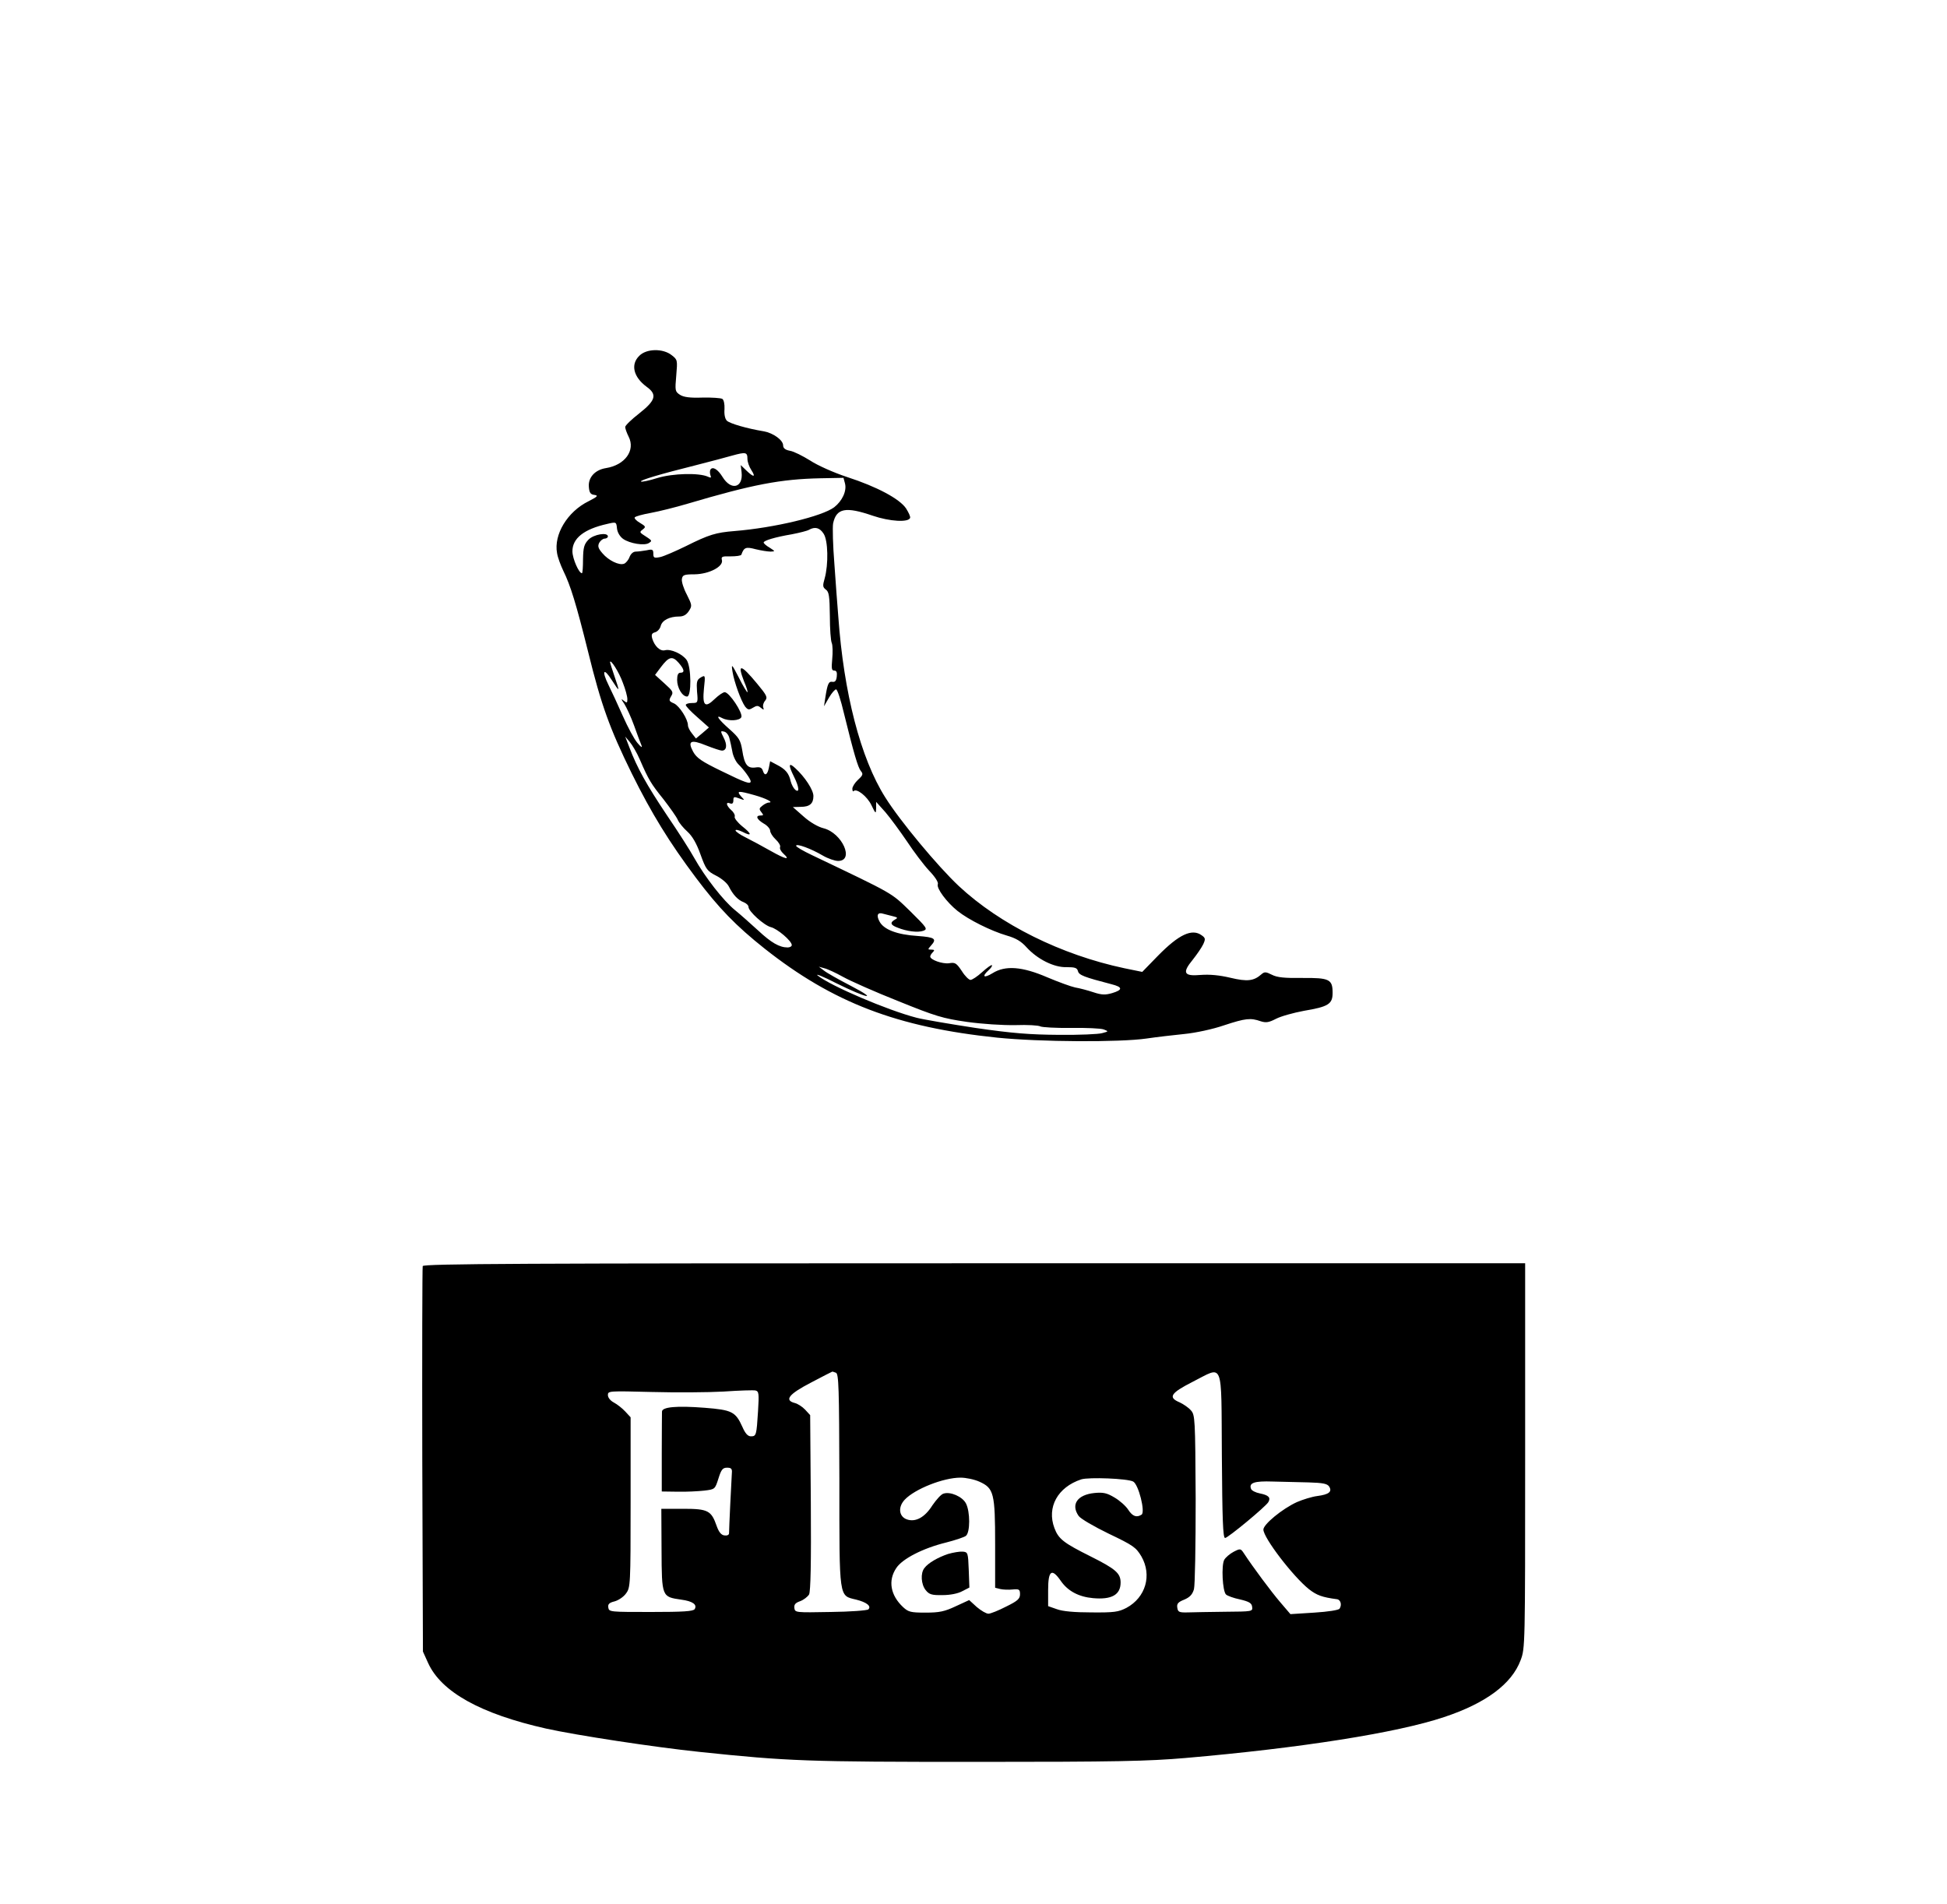
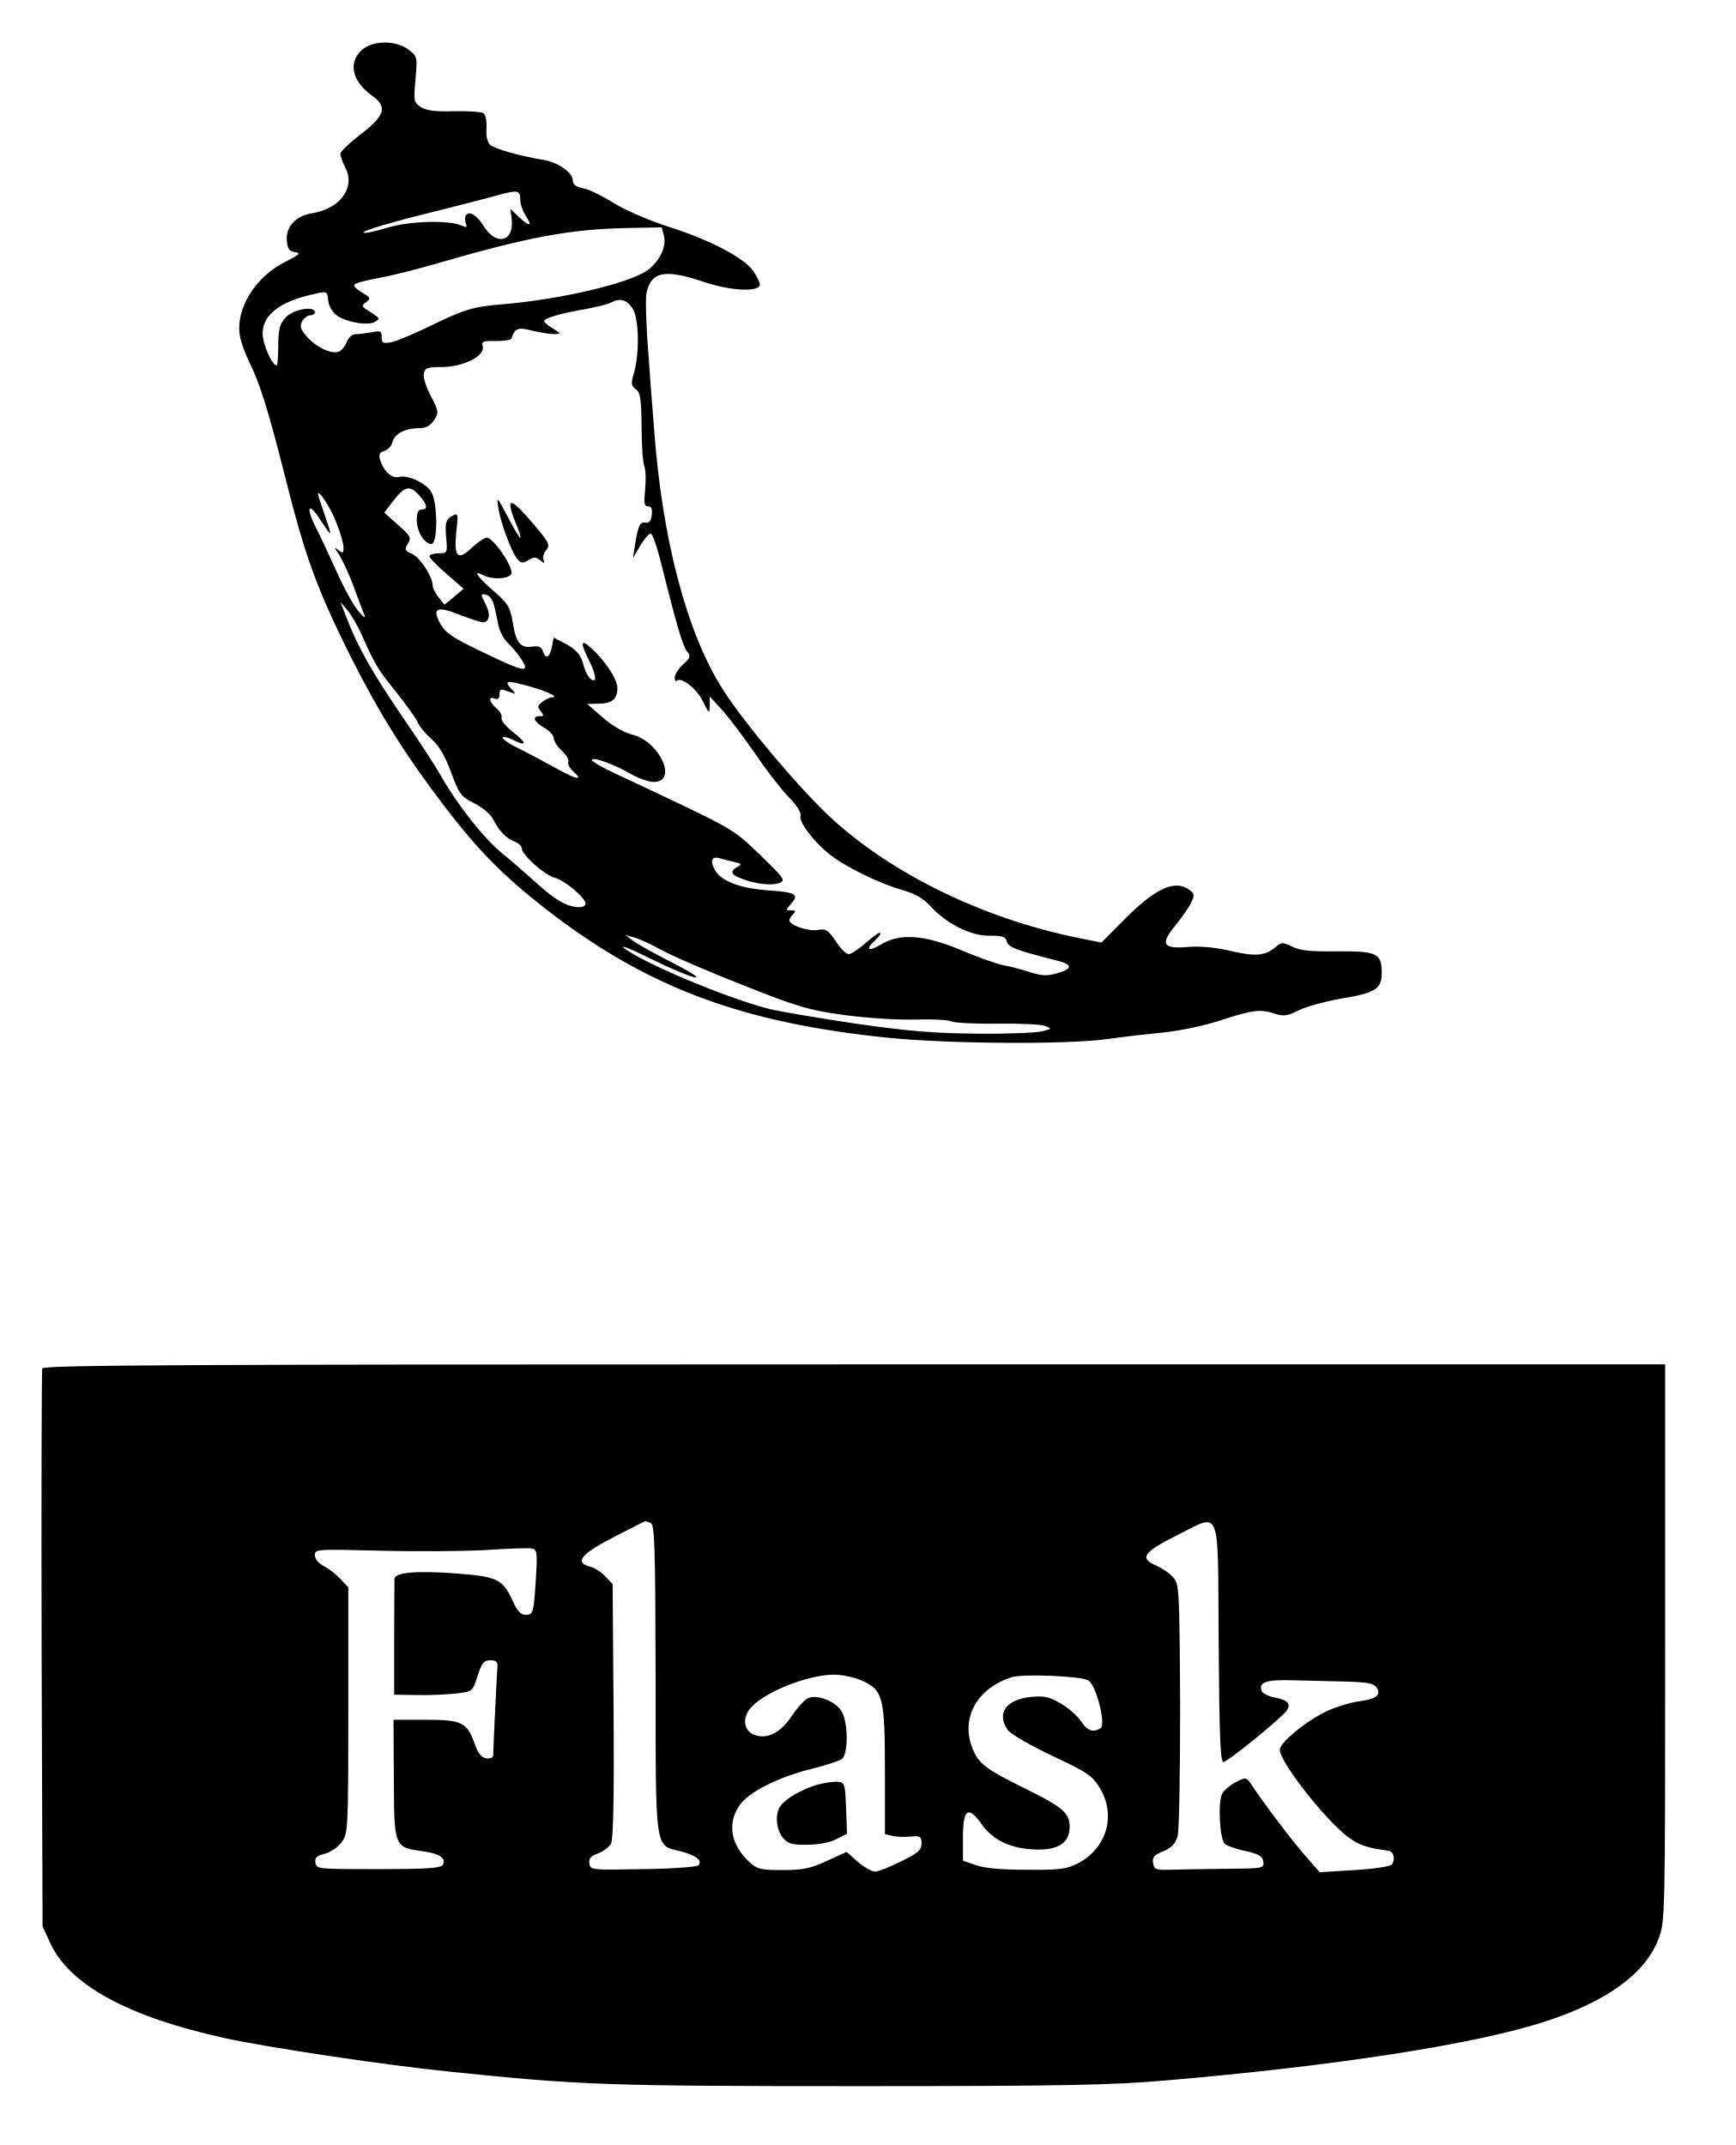
- <svg xmlns="http://www.w3.org/2000/svg" version="1.0" width="900pt" height="880pt" viewBox="0 0 900 880" preserveAspectRatio="xMidYMid meet">
-   <g transform="translate(0,880) scale(0.1,-0.1)" fill="#000000" stroke="none">
-     <path d="M2955 7155 c-41 -40 -27 -98 34 -143 50 -36 42 -63 -34 -123 -36 -28 -65 -56 -65 -63 0 -7 7 -27 16 -45 32 -63 -17 -131 -105 -145 -51 -8 -83 -44 -79 -87 2 -27 8 -35 26 -37 19 -3 14 -8 -27 -29 -98 -48 -162 -154 -146 -240 3 -20 17 -57 29 -82 33 -67 59 -151 115 -376 60 -244 99 -352 201 -560 92 -186 174 -319 297 -483 106 -141 186 -223 317 -327 316 -250 613 -364 1076 -412 197 -20 566 -22 690 -4 47 7 126 16 175 21 51 5 131 22 183 40 100 33 123 35 169 19 25 -8 38 -6 71 11 23 12 81 28 129 37 113 19 133 31 133 83 0 63 -15 70 -140 69 -82 -1 -116 2 -141 15 -28 14 -34 14 -48 2 -35 -31 -65 -35 -144 -16 -51 12 -95 16 -136 13 -79 -7 -88 9 -37 71 19 24 41 56 48 71 11 24 10 29 -7 41 -45 33 -106 4 -203 -95 l-72 -74 -83 17 c-292 62 -574 202 -765 380 -97 91 -272 301 -340 410 -114 180 -192 483 -217 836 -4 47 -12 156 -18 242 -7 86 -9 171 -6 188 15 71 58 79 183 36 79 -27 166 -32 173 -10 2 6 -7 25 -19 44 -30 44 -134 100 -273 145 -61 20 -137 54 -170 76 -34 21 -75 42 -93 45 -22 4 -32 12 -32 25 0 24 -45 57 -89 65 -79 13 -157 36 -171 49 -9 9 -13 30 -11 54 1 23 -3 42 -10 47 -7 4 -49 7 -93 6 -57 -2 -86 2 -103 13 -23 15 -23 20 -17 89 6 71 6 73 -21 94 -40 32 -117 31 -150 -3z m500 -476 c0 -14 8 -37 18 -52 22 -34 11 -35 -23 -2 l-26 25 4 -33 c8 -72 -48 -87 -88 -22 -22 36 -46 50 -56 34 -3 -5 -3 -17 0 -26 5 -12 2 -13 -11 -7 -41 19 -163 16 -235 -6 -38 -12 -72 -19 -75 -16 -6 6 88 34 252 75 66 17 143 37 170 45 62 17 70 16 70 -15z m451 -114 c9 -35 -13 -81 -50 -110 -56 -42 -276 -95 -461 -110 -86 -7 -117 -16 -225 -70 -47 -23 -100 -46 -117 -50 -29 -6 -33 -4 -33 15 0 20 -4 22 -31 16 -17 -3 -40 -6 -50 -6 -12 0 -23 -10 -29 -25 -5 -14 -17 -28 -25 -31 -23 -9 -72 15 -100 48 -20 23 -23 33 -15 49 6 10 17 19 25 19 8 0 15 5 15 10 0 21 -66 10 -90 -15 -20 -21 -24 -36 -25 -90 0 -36 -2 -65 -5 -65 -14 0 -43 66 -44 100 -1 61 53 104 161 128 42 10 42 9 45 -21 2 -18 13 -37 28 -48 31 -22 100 -33 120 -19 16 11 16 10 -30 40 -13 9 -13 12 2 23 14 11 13 14 -14 30 -16 9 -27 21 -24 25 3 5 36 14 75 21 38 7 114 26 168 42 304 90 432 114 615 118 l107 2 7 -26z m-99 -232 c21 -31 23 -142 5 -207 -10 -34 -9 -41 6 -52 14 -10 17 -31 18 -121 0 -59 4 -116 9 -126 4 -10 5 -43 2 -73 -4 -44 -3 -54 9 -54 11 0 14 -8 12 -27 -2 -20 -8 -27 -20 -25 -18 3 -23 -10 -33 -73 l-6 -40 23 40 c13 22 28 39 33 38 6 -1 22 -50 36 -110 46 -187 65 -251 78 -267 12 -14 10 -20 -13 -41 -14 -13 -26 -32 -26 -41 0 -10 3 -15 6 -11 14 14 63 -25 82 -65 20 -41 21 -42 22 -14 l0 29 43 -48 c23 -27 67 -87 99 -134 31 -47 77 -108 102 -135 28 -29 45 -55 41 -64 -7 -18 41 -83 91 -123 51 -41 156 -93 228 -114 42 -12 67 -27 91 -54 50 -55 127 -94 185 -92 39 0 49 -3 53 -19 5 -18 28 -27 155 -60 52 -13 53 -26 3 -41 -31 -9 -48 -9 -87 4 -27 9 -65 19 -84 22 -19 4 -77 25 -129 47 -116 50 -194 56 -253 19 -41 -25 -51 -16 -18 14 11 10 18 20 15 23 -2 3 -23 -12 -45 -32 -22 -20 -46 -36 -54 -36 -7 0 -26 18 -40 41 -25 37 -31 41 -59 36 -31 -4 -87 16 -87 31 0 5 5 13 12 20 9 9 8 12 -7 12 -17 0 -17 1 -2 18 29 32 19 39 -60 45 -97 6 -159 30 -178 68 -15 28 -8 43 17 35 7 -2 26 -7 43 -11 25 -6 27 -8 12 -16 -24 -14 -21 -25 11 -37 44 -18 95 -24 120 -15 21 8 18 13 -61 91 -90 87 -69 75 -454 259 -40 19 -73 38 -73 43 0 12 69 -13 123 -45 24 -14 56 -25 71 -25 77 0 19 129 -67 151 -25 6 -63 28 -92 54 l-50 44 36 1 c42 0 59 15 59 50 0 28 -39 88 -84 129 -31 29 -33 15 -6 -39 24 -48 27 -78 6 -61 -8 7 -17 24 -21 39 -8 37 -24 56 -63 76 l-32 17 -6 -31 c-7 -34 -20 -39 -28 -12 -5 14 -14 17 -34 14 -37 -5 -51 13 -61 80 -8 47 -15 58 -60 98 -52 46 -67 69 -32 50 30 -15 81 -12 88 5 7 20 -56 115 -77 115 -8 0 -28 -14 -46 -31 -45 -44 -58 -32 -50 48 7 63 6 63 -15 51 -18 -11 -20 -20 -17 -65 5 -52 4 -53 -24 -53 -15 0 -28 -4 -28 -9 0 -6 24 -31 54 -57 l53 -47 -30 -26 -30 -25 -18 23 c-11 13 -19 30 -19 38 0 28 -39 89 -64 101 -24 10 -25 14 -14 33 12 19 9 24 -31 60 l-43 39 27 36 c37 49 53 53 82 20 27 -31 29 -46 8 -46 -10 0 -15 -10 -15 -33 0 -37 24 -77 46 -77 21 0 20 137 -2 169 -20 28 -73 52 -100 45 -22 -6 -48 18 -59 54 -5 18 -2 25 13 29 11 3 23 16 26 29 7 27 41 44 86 44 19 0 33 8 44 25 16 24 15 28 -9 76 -15 28 -25 60 -23 72 3 19 10 22 59 22 67 1 134 36 126 66 -4 16 1 18 41 17 25 0 48 3 49 8 12 34 21 37 66 25 25 -6 56 -11 69 -11 22 1 22 1 -4 18 -16 9 -28 20 -28 24 0 9 53 25 130 38 36 7 72 16 80 21 27 15 49 10 67 -18z m-928 -689 c12 -30 21 -64 21 -76 0 -18 -2 -19 -17 -7 -13 11 -13 8 3 -15 10 -16 31 -61 45 -100 14 -39 29 -80 34 -91 5 -14 -1 -10 -18 10 -15 17 -45 73 -68 125 -23 52 -53 117 -66 143 -33 67 -23 83 15 23 38 -59 38 -57 12 19 -11 32 -20 61 -20 64 1 17 42 -47 59 -95z m492 -254 c4 -14 10 -42 14 -63 3 -21 16 -48 28 -60 25 -24 57 -68 57 -79 0 -15 -24 -7 -134 47 -93 45 -116 61 -132 90 -27 50 -11 58 60 29 33 -13 66 -24 73 -24 22 0 26 26 8 60 -15 30 -15 32 1 28 10 -1 21 -14 25 -28z m-414 -100 c42 -97 53 -114 110 -185 30 -39 60 -81 66 -95 6 -14 26 -38 45 -55 22 -20 42 -54 60 -105 25 -69 31 -77 72 -98 24 -12 51 -34 59 -50 19 -38 42 -63 69 -73 12 -5 22 -14 22 -22 0 -20 72 -85 103 -93 30 -7 97 -64 97 -83 0 -6 -9 -11 -19 -11 -38 0 -76 22 -136 78 -34 31 -82 74 -108 95 -53 43 -138 152 -188 241 -18 33 -75 122 -126 197 -95 142 -138 220 -173 312 l-20 52 21 -25 c12 -14 33 -50 46 -80z m531 -166 c53 -15 90 -34 66 -34 -6 0 -19 -6 -29 -14 -16 -12 -17 -16 -6 -30 11 -14 11 -16 -3 -16 -25 0 -19 -17 14 -37 17 -9 30 -25 30 -33 0 -9 11 -27 25 -40 14 -13 24 -29 21 -36 -3 -7 4 -20 15 -30 35 -32 11 -27 -58 12 -37 21 -89 49 -115 62 -27 13 -48 28 -48 33 0 5 14 2 31 -6 46 -24 46 -11 0 25 -22 18 -37 38 -35 44 3 7 -4 21 -16 31 -23 21 -27 40 -5 31 10 -4 15 1 15 14 0 17 3 18 27 9 27 -10 27 -10 8 10 -22 26 -12 26 63 5z m409 -840 c34 -19 149 -70 255 -112 173 -70 206 -80 317 -96 72 -10 165 -16 225 -15 55 2 107 -1 115 -6 8 -4 72 -8 142 -7 70 1 138 -2 151 -7 23 -9 23 -9 -7 -17 -16 -5 -106 -9 -200 -8 -135 1 -214 7 -386 32 -118 18 -241 39 -272 47 -135 35 -397 147 -457 195 -14 11 25 -4 85 -35 143 -71 201 -82 69 -13 -56 29 -113 61 -125 71 l-24 18 25 -7 c14 -3 53 -21 87 -40z" />
-     <path d="M3386 5695 c8 -49 39 -134 58 -161 13 -16 18 -17 36 -6 18 11 24 11 37 0 14 -11 15 -11 11 2 -3 8 1 22 9 31 12 15 8 24 -36 77 -77 93 -94 96 -62 13 12 -28 19 -51 16 -51 -3 0 -21 30 -40 68 -33 64 -35 65 -29 27z" />
-     <path d="M1954 2947 c-2 -7 -3 -411 -2 -898 l3 -884 24 -53 c61 -134 243 -235 545 -303 140 -31 500 -86 711 -108 410 -43 495 -46 1280 -46 644 0 791 3 965 18 531 46 977 116 1195 189 193 64 313 153 354 263 21 55 21 66 21 945 l0 890 -2545 0 c-2082 0 -2547 -2 -2551 -13z m1910 -493 c13 -5 15 -66 16 -497 0 -556 -3 -532 78 -552 48 -12 71 -30 56 -45 -5 -5 -84 -11 -174 -12 -162 -3 -165 -3 -168 18 -2 16 4 24 27 32 16 6 34 20 41 31 7 15 10 143 8 425 l-3 404 -23 25 c-13 14 -35 28 -48 31 -50 13 -28 41 74 94 53 28 98 51 99 51 1 1 8 -2 17 -5z m1784 -381 c2 -297 5 -383 15 -383 14 1 188 145 200 166 12 21 1 32 -39 40 -20 4 -38 13 -41 21 -11 28 15 37 100 34 45 -1 120 -3 166 -4 67 -2 86 -6 95 -19 15 -24 -1 -37 -55 -44 -24 -3 -66 -16 -94 -28 -68 -31 -155 -103 -155 -127 0 -38 137 -217 211 -276 36 -28 61 -37 129 -46 17 -2 24 -26 12 -44 -4 -6 -52 -14 -117 -18 l-110 -7 -47 55 c-42 49 -126 162 -168 226 -15 23 -17 23 -48 7 -17 -9 -37 -26 -43 -37 -14 -26 -8 -144 8 -160 6 -6 35 -17 65 -23 42 -10 54 -17 56 -34 3 -22 1 -22 -125 -23 -70 -1 -148 -2 -173 -3 -40 -1 -45 2 -48 22 -3 18 4 26 32 37 26 11 38 24 45 48 5 18 8 202 8 418 -2 372 -3 388 -22 409 -11 13 -35 29 -52 37 -55 23 -42 43 60 95 145 73 132 108 135 -339z m-2144 203 c-7 -111 -8 -116 -33 -116 -14 0 -26 13 -39 43 -32 71 -48 79 -175 89 -129 10 -197 4 -197 -18 0 -8 -1 -94 -1 -191 l0 -178 73 -1 c40 -1 96 2 123 5 50 6 50 6 66 56 13 42 20 50 40 50 19 0 24 -5 22 -25 -2 -27 -13 -257 -13 -278 0 -8 -9 -12 -22 -10 -14 2 -25 15 -35 43 -25 72 -40 80 -155 80 l-101 0 1 -190 c1 -218 1 -217 91 -230 53 -7 75 -23 62 -44 -7 -10 -53 -13 -202 -13 -188 0 -194 0 -197 20 -3 16 4 23 29 29 18 5 42 21 53 37 20 27 21 38 21 421 l0 393 -25 27 c-14 15 -37 33 -52 41 -17 9 -28 23 -28 35 0 19 5 19 203 14 111 -3 261 -2 332 2 72 5 138 7 147 5 16 -4 17 -14 12 -96z m1024 -326 c66 -30 72 -53 72 -289 l0 -201 24 -6 c13 -3 39 -4 57 -2 30 3 34 0 34 -22 0 -21 -11 -31 -64 -57 -35 -18 -72 -33 -82 -33 -10 0 -34 14 -54 31 l-35 32 -63 -29 c-51 -24 -75 -29 -139 -29 -68 0 -79 3 -103 25 -59 55 -71 123 -32 181 28 43 124 92 230 118 43 11 85 25 92 31 20 16 20 112 0 150 -16 31 -72 56 -104 45 -11 -3 -33 -28 -51 -54 -35 -56 -78 -79 -118 -65 -37 13 -42 57 -10 91 46 49 178 102 258 102 25 0 64 -8 88 -19z m710 1 c25 -13 57 -141 39 -153 -23 -15 -42 -8 -62 23 -11 17 -39 42 -63 56 -35 21 -52 25 -93 21 -79 -8 -110 -53 -73 -106 9 -13 71 -49 139 -82 113 -54 126 -63 151 -105 50 -87 20 -190 -69 -238 -37 -19 -56 -22 -162 -21 -78 0 -134 5 -160 15 l-40 14 0 75 c0 91 17 102 59 41 32 -46 82 -73 148 -79 86 -8 128 15 128 72 0 43 -23 63 -139 121 -124 62 -148 80 -167 131 -36 96 15 189 124 225 35 11 214 4 240 -10z" />
-     <path d="M4382 1616 c-47 -16 -91 -41 -109 -65 -19 -24 -15 -76 6 -102 16 -20 28 -24 78 -23 35 0 71 7 91 18 l33 17 -3 82 c-3 79 -4 82 -28 84 -14 1 -44 -4 -68 -11z" />
+ <svg xmlns="http://www.w3.org/2000/svg" width="513" height="634" preserveAspectRatio="xMidYMid meet">
+   <g>
+     <rect fill="none" id="canvas_background" height="636" width="515" y="-1" x="-1" />
+   </g>
+   <g>
+     <path stroke="null" id="svg_2" d="m106.696,15.004c-3.859,3.702 -2.541,9.07 3.2,13.235c4.706,3.332 3.953,5.831 -3.2,11.384c-3.388,2.591 -6.118,5.183 -6.118,5.831c0,0.648 0.659,2.499 1.506,4.165c3.012,5.831 -1.6,12.125 -9.882,13.42c-4.8,0.74 -7.812,4.072 -7.435,8.052c0.188,2.499 0.753,3.239 2.447,3.424c1.788,0.278 1.318,0.74 -2.541,2.684c-9.223,4.443 -15.247,14.253 -13.741,22.213c0.282,1.851 1.6,5.276 2.729,7.589c3.106,6.201 5.553,13.976 10.823,34.8c5.647,22.583 9.317,32.579 18.917,51.83c8.659,17.215 16.376,29.524 27.952,44.703c9.976,13.05 17.506,20.639 29.835,30.265c29.741,23.138 57.693,33.689 101.269,38.132c18.541,1.851 53.27,2.036 64.94,0.37c4.423,-0.648 11.859,-1.481 16.47,-1.944c4.8,-0.463 12.329,-2.036 17.223,-3.702c9.412,-3.054 11.576,-3.239 15.906,-1.758c2.353,0.74 3.576,0.555 6.682,-1.018c2.165,-1.111 7.623,-2.592 12.141,-3.424c10.635,-1.759 12.517,-2.869 12.517,-7.682c0,-5.831 -1.412,-6.479 -13.176,-6.386c-7.717,0.093 -10.917,-0.185 -13.27,-1.388c-2.635,-1.296 -3.2,-1.296 -4.518,-0.185c-3.294,2.869 -6.118,3.239 -13.553,1.481c-4.8,-1.111 -8.941,-1.481 -12.8,-1.203c-7.435,0.648 -8.282,-0.833 -3.482,-6.571c1.788,-2.221 3.859,-5.183 4.518,-6.571c1.035,-2.221 0.941,-2.684 -0.659,-3.795c-4.235,-3.054 -9.976,-0.37 -19.106,8.793l-6.776,6.849l-7.812,-1.573c-27.482,-5.738 -54.022,-18.696 -71.999,-35.17c-9.129,-8.422 -25.599,-27.859 -31.999,-37.947c-10.729,-16.66 -18.07,-44.703 -20.423,-77.374c-0.376,-4.35 -1.129,-14.438 -1.694,-22.398c-0.659,-7.96 -0.847,-15.827 -0.565,-17.4c1.412,-6.571 5.459,-7.312 17.223,-3.332c7.435,2.499 15.623,2.962 16.282,0.926c0.188,-0.555 -0.659,-2.314 -1.788,-4.072c-2.823,-4.072 -12.612,-9.255 -25.694,-13.42c-5.741,-1.851 -12.894,-4.998 -16,-7.034c-3.2,-1.944 -7.059,-3.887 -8.753,-4.165c-2.071,-0.37 -3.012,-1.111 -3.012,-2.314c0,-2.221 -4.235,-5.275 -8.376,-6.016c-7.435,-1.203 -14.776,-3.332 -16.094,-4.535c-0.847,-0.833 -1.224,-2.777 -1.035,-4.998c0.094,-2.129 -0.282,-3.887 -0.941,-4.35c-0.659,-0.37 -4.612,-0.648 -8.753,-0.555c-5.365,0.185 -8.094,-0.185 -9.694,-1.203c-2.165,-1.388 -2.165,-1.851 -1.6,-8.237c0.565,-6.571 0.565,-6.756 -1.976,-8.7c-3.765,-2.962 -11.012,-2.869 -14.117,0.278zm47.058,44.055c0,1.296 0.753,3.424 1.694,4.813c2.071,3.147 1.035,3.239 -2.165,0.185l-2.447,-2.314l0.376,3.054c0.753,6.664 -4.518,8.052 -8.282,2.036c-2.071,-3.332 -4.329,-4.628 -5.27,-3.147c-0.282,0.463 -0.282,1.573 0,2.406c0.471,1.111 0.188,1.203 -1.035,0.648c-3.859,-1.758 -15.341,-1.481 -22.117,0.555c-3.576,1.111 -6.776,1.758 -7.059,1.481c-0.565,-0.555 8.282,-3.147 23.717,-6.941c6.212,-1.573 13.459,-3.424 16,-4.165c5.835,-1.573 6.588,-1.481 6.588,1.388zm42.446,10.551c0.847,3.239 -1.223,7.497 -4.706,10.181c-5.27,3.887 -25.976,8.792 -43.387,10.181c-8.094,0.648 -11.012,1.481 -21.176,6.479c-4.423,2.129 -9.412,4.257 -11.012,4.628c-2.729,0.555 -3.106,0.37 -3.106,-1.388c0,-1.851 -0.376,-2.036 -2.918,-1.481c-1.6,0.278 -3.765,0.555 -4.706,0.555c-1.129,0 -2.165,0.925 -2.729,2.314c-0.471,1.296 -1.6,2.592 -2.353,2.869c-2.165,0.833 -6.776,-1.388 -9.412,-4.443c-1.882,-2.129 -2.165,-3.054 -1.412,-4.535c0.565,-0.926 1.6,-1.759 2.353,-1.759c0.753,0 1.412,-0.463 1.412,-0.926c0,-1.944 -6.212,-0.926 -8.47,1.388c-1.882,1.944 -2.259,3.332 -2.353,8.33c0,3.332 -0.188,6.016 -0.471,6.016c-1.318,0 -4.047,-6.108 -4.141,-9.255c-0.094,-5.646 4.988,-9.626 15.153,-11.847c3.953,-0.926 3.953,-0.833 4.235,1.944c0.188,1.666 1.223,3.425 2.635,4.443c2.918,2.036 9.412,3.054 11.294,1.759c1.506,-1.018 1.506,-0.926 -2.823,-3.702c-1.224,-0.833 -1.224,-1.111 0.188,-2.129c1.318,-1.018 1.224,-1.296 -1.318,-2.777c-1.506,-0.833 -2.541,-1.944 -2.259,-2.314c0.282,-0.463 3.388,-1.296 7.059,-1.944c3.576,-0.648 10.729,-2.406 15.811,-3.887c28.611,-8.33 40.658,-10.551 57.881,-10.921l10.07,-0.185l0.659,2.406zm-9.317,21.472c1.976,2.869 2.165,13.143 0.471,19.159c-0.941,3.147 -0.847,3.795 0.565,4.813c1.318,0.926 1.6,2.869 1.694,11.199c0,5.461 0.376,10.736 0.847,11.662c0.376,0.926 0.471,3.98 0.188,6.756c-0.376,4.072 -0.282,4.998 0.847,4.998c1.035,0 1.318,0.74 1.129,2.499c-0.188,1.851 -0.753,2.499 -1.882,2.314c-1.694,-0.278 -2.165,0.926 -3.106,6.756l-0.565,3.702l2.165,-3.702c1.223,-2.036 2.635,-3.61 3.106,-3.517c0.565,0.093 2.071,4.628 3.388,10.181c4.329,17.307 6.118,23.231 7.341,24.712c1.129,1.296 0.941,1.851 -1.223,3.795c-1.318,1.203 -2.447,2.962 -2.447,3.795c0,0.926 0.282,1.388 0.565,1.018c1.318,-1.296 5.929,2.314 7.717,6.016c1.882,3.795 1.976,3.887 2.071,1.296l0,-2.684l4.047,4.443c2.165,2.499 6.306,8.052 9.317,12.402c2.918,4.35 7.247,9.996 9.6,12.495c2.635,2.684 4.235,5.09 3.859,5.923c-0.659,1.666 3.859,7.682 8.565,11.384c4.8,3.795 14.682,8.608 21.458,10.551c3.953,1.111 6.306,2.499 8.565,4.998c4.706,5.09 11.953,8.7 17.411,8.515c3.67,0 4.612,0.278 4.988,1.759c0.471,1.666 2.635,2.499 14.588,5.553c4.894,1.203 4.988,2.406 0.282,3.795c-2.918,0.833 -4.518,0.833 -8.188,-0.37c-2.541,-0.833 -6.118,-1.758 -7.906,-2.036c-1.788,-0.37 -7.247,-2.314 -12.141,-4.35c-10.917,-4.628 -18.258,-5.183 -23.811,-1.759c-3.859,2.314 -4.8,1.481 -1.694,-1.296c1.035,-0.926 1.694,-1.851 1.412,-2.129c-0.188,-0.278 -2.165,1.111 -4.235,2.962c-2.071,1.851 -4.329,3.332 -5.082,3.332c-0.659,0 -2.447,-1.666 -3.765,-3.795c-2.353,-3.424 -2.918,-3.795 -5.553,-3.332c-2.918,0.37 -8.188,-1.481 -8.188,-2.869c0,-0.463 0.471,-1.203 1.129,-1.851c0.847,-0.833 0.753,-1.111 -0.659,-1.111c-1.6,0 -1.6,-0.093 -0.188,-1.666c2.729,-2.962 1.788,-3.61 -5.647,-4.165c-9.129,-0.555 -14.964,-2.777 -16.753,-6.294c-1.412,-2.592 -0.753,-3.98 1.6,-3.239c0.659,0.185 2.447,0.648 4.047,1.018c2.353,0.555 2.541,0.74 1.129,1.481c-2.259,1.296 -1.976,2.314 1.035,3.424c4.141,1.666 8.941,2.221 11.294,1.388c1.976,-0.74 1.694,-1.203 -5.741,-8.422c-8.47,-8.052 -6.494,-6.941 -42.729,-23.971c-3.765,-1.759 -6.87,-3.517 -6.87,-3.98c0,-1.111 6.494,1.203 11.576,4.165c2.259,1.296 5.27,2.314 6.682,2.314c7.247,0 1.788,-11.939 -6.306,-13.975c-2.353,-0.555 -5.929,-2.591 -8.659,-4.998l-4.706,-4.072l3.388,-0.093c3.953,0 5.553,-1.388 5.553,-4.628c0,-2.592 -3.671,-8.145 -7.906,-11.939c-2.918,-2.684 -3.106,-1.388 -0.565,3.61c2.259,4.443 2.541,7.219 0.565,5.646c-0.753,-0.648 -1.6,-2.221 -1.976,-3.61c-0.753,-3.424 -2.259,-5.183 -5.929,-7.034l-3.012,-1.573l-0.565,2.869c-0.659,3.147 -1.882,3.61 -2.635,1.111c-0.471,-1.296 -1.318,-1.573 -3.2,-1.296c-3.482,0.463 -4.8,-1.203 -5.741,-7.404c-0.753,-4.35 -1.412,-5.368 -5.647,-9.07c-4.894,-4.257 -6.306,-6.386 -3.012,-4.628c2.823,1.388 7.623,1.111 8.282,-0.463c0.659,-1.851 -5.27,-10.644 -7.247,-10.644c-0.753,0 -2.635,1.296 -4.329,2.869c-4.235,4.072 -5.459,2.962 -4.706,-4.443c0.659,-5.831 0.565,-5.831 -1.412,-4.72c-1.694,1.018 -1.882,1.851 -1.6,6.016c0.471,4.813 0.376,4.905 -2.259,4.905c-1.412,0 -2.635,0.37 -2.635,0.833c0,0.555 2.259,2.869 5.082,5.275l4.988,4.35l-2.823,2.406l-2.823,2.314l-1.694,-2.129c-1.035,-1.203 -1.788,-2.777 -1.788,-3.517c0,-2.591 -3.671,-8.237 -6.023,-9.348c-2.259,-0.926 -2.353,-1.296 -1.318,-3.054c1.129,-1.758 0.847,-2.221 -2.918,-5.553l-4.047,-3.61l2.541,-3.332c3.482,-4.535 4.988,-4.905 7.718,-1.851c2.541,2.869 2.729,4.257 0.753,4.257c-0.941,0 -1.412,0.926 -1.412,3.054c0,3.424 2.259,7.127 4.329,7.127c1.976,0 1.882,-12.68 -0.188,-15.641c-1.882,-2.591 -6.87,-4.813 -9.412,-4.165c-2.071,0.555 -4.518,-1.666 -5.553,-4.998c-0.471,-1.666 -0.188,-2.314 1.224,-2.684c1.035,-0.278 2.165,-1.481 2.447,-2.684c0.659,-2.499 3.859,-4.072 8.094,-4.072c1.788,0 3.106,-0.74 4.141,-2.314c1.506,-2.221 1.412,-2.592 -0.847,-7.034c-1.412,-2.591 -2.353,-5.553 -2.165,-6.664c0.282,-1.758 0.941,-2.036 5.553,-2.036c6.306,-0.092 12.612,-3.332 11.859,-6.108c-0.376,-1.481 0.094,-1.666 3.859,-1.573c2.353,0 4.518,-0.278 4.612,-0.74c1.129,-3.147 1.976,-3.424 6.212,-2.314c2.353,0.555 5.27,1.018 6.494,1.018c2.071,-0.093 2.071,-0.093 -0.376,-1.666c-1.506,-0.833 -2.635,-1.851 -2.635,-2.221c0,-0.833 4.988,-2.314 12.235,-3.517c3.388,-0.648 6.776,-1.481 7.529,-1.944c2.541,-1.388 4.612,-0.925 6.306,1.666zm-87.339,63.769c1.129,2.777 1.976,5.923 1.976,7.034c0,1.666 -0.188,1.759 -1.6,0.648c-1.224,-1.018 -1.224,-0.74 0.282,1.388c0.941,1.481 2.918,5.646 4.235,9.255c1.318,3.61 2.729,7.404 3.2,8.422c0.471,1.296 -0.094,0.926 -1.694,-0.926c-1.412,-1.573 -4.235,-6.756 -6.4,-11.569c-2.165,-4.813 -4.988,-10.829 -6.212,-13.235c-3.106,-6.201 -2.165,-7.682 1.412,-2.129c3.576,5.461 3.576,5.276 1.129,-1.758c-1.035,-2.962 -1.882,-5.646 -1.882,-5.923c0.094,-1.573 3.953,4.35 5.553,8.793zm46.305,23.509c0.376,1.296 0.941,3.887 1.318,5.831c0.282,1.944 1.506,4.443 2.635,5.553c2.353,2.221 5.365,6.294 5.365,7.312c0,1.388 -2.259,0.648 -12.612,-4.35c-8.753,-4.165 -10.917,-5.646 -12.423,-8.33c-2.541,-4.628 -1.035,-5.368 5.647,-2.684c3.106,1.203 6.212,2.221 6.87,2.221c2.071,0 2.447,-2.406 0.753,-5.553c-1.412,-2.777 -1.412,-2.962 0.094,-2.592c0.941,0.093 1.976,1.296 2.353,2.592zm-38.964,9.255c3.953,8.978 4.988,10.551 10.353,17.122c2.823,3.61 5.647,7.497 6.212,8.793c0.565,1.296 2.447,3.517 4.235,5.09c2.071,1.851 3.953,4.998 5.647,9.718c2.353,6.386 2.918,7.127 6.776,9.07c2.259,1.111 4.8,3.147 5.553,4.628c1.788,3.517 3.953,5.831 6.494,6.756c1.129,0.463 2.071,1.296 2.071,2.036c0,1.851 6.776,7.867 9.694,8.607c2.823,0.648 9.129,5.923 9.129,7.682c0,0.555 -0.847,1.018 -1.788,1.018c-3.576,0 -7.153,-2.036 -12.8,-7.219c-3.2,-2.869 -7.717,-6.849 -10.165,-8.793c-4.988,-3.98 -12.988,-14.068 -17.694,-22.305c-1.694,-3.054 -7.059,-11.291 -11.859,-18.233c-8.941,-13.143 -12.988,-20.362 -16.282,-28.877l-1.882,-4.813l1.976,2.314c1.129,1.296 3.106,4.628 4.329,7.404zm49.975,15.364c4.988,1.388 8.47,3.147 6.212,3.147c-0.565,0 -1.788,0.555 -2.729,1.296c-1.506,1.111 -1.6,1.481 -0.565,2.777c1.035,1.296 1.035,1.481 -0.282,1.481c-2.353,0 -1.788,1.573 1.318,3.424c1.6,0.833 2.823,2.314 2.823,3.054c0,0.833 1.035,2.499 2.353,3.702c1.318,1.203 2.259,2.684 1.976,3.332c-0.282,0.648 0.376,1.851 1.412,2.777c3.294,2.962 1.035,2.499 -5.459,-1.111c-3.482,-1.944 -8.376,-4.535 -10.823,-5.738c-2.541,-1.203 -4.518,-2.591 -4.518,-3.054c0,-0.463 1.318,-0.185 2.918,0.555c4.329,2.221 4.329,1.018 0,-2.314c-2.071,-1.666 -3.482,-3.517 -3.294,-4.072c0.282,-0.648 -0.376,-1.944 -1.506,-2.869c-2.165,-1.944 -2.541,-3.702 -0.471,-2.869c0.941,0.37 1.412,-0.093 1.412,-1.296c0,-1.573 0.282,-1.666 2.541,-0.833c2.541,0.926 2.541,0.926 0.753,-0.926c-2.071,-2.406 -1.129,-2.406 5.929,-0.463zm38.493,77.745c3.2,1.759 14.023,6.479 24,10.366c16.282,6.479 19.388,7.404 29.835,8.885c6.776,0.926 15.529,1.481 21.176,1.388c5.176,-0.185 10.07,0.093 10.823,0.555c0.753,0.37 6.776,0.74 13.364,0.648c6.588,-0.093 12.988,0.185 14.211,0.648c2.165,0.833 2.165,0.833 -0.659,1.573c-1.506,0.463 -9.976,0.833 -18.823,0.74c-12.706,-0.093 -20.141,-0.648 -36.329,-2.962c-11.106,-1.666 -22.682,-3.61 -25.6,-4.35c-12.706,-3.239 -37.364,-13.605 -43.011,-18.048c-1.318,-1.018 2.353,0.37 8,3.239c13.459,6.571 18.917,7.589 6.494,1.203c-5.27,-2.684 -10.635,-5.646 -11.764,-6.571l-2.259,-1.666l2.353,0.648c1.318,0.278 4.988,1.944 8.188,3.702z" />
+     <path stroke="null" id="svg_3" d="m147.26,150.132c0.753,4.535 3.671,12.402 5.459,14.901c1.224,1.481 1.694,1.573 3.388,0.555c1.694,-1.018 2.259,-1.018 3.482,0c1.318,1.018 1.412,1.018 1.035,-0.185c-0.282,-0.74 0.094,-2.036 0.847,-2.869c1.129,-1.388 0.753,-2.221 -3.388,-7.127c-7.247,-8.607 -8.847,-8.885 -5.835,-1.203c1.129,2.591 1.788,4.72 1.506,4.72c-0.282,0 -1.976,-2.777 -3.765,-6.294c-3.106,-5.923 -3.294,-6.016 -2.729,-2.499z" />
+     <path stroke="null" id="svg_4" d="m12.486,404.468c-0.188,0.648 -0.282,38.039 -0.188,83.113l0.282,81.817l2.259,4.905c5.741,12.402 22.87,21.75 51.293,28.044c13.176,2.869 47.058,7.96 66.916,9.996c38.587,3.98 46.587,4.257 120.468,4.257c60.611,0 74.446,-0.278 90.822,-1.666c49.975,-4.257 91.951,-10.736 112.468,-17.493c18.164,-5.923 29.458,-14.161 33.317,-24.341c1.976,-5.09 1.976,-6.109 1.976,-87.463l0,-82.372l-239.525,0c-195.949,0 -239.713,0.185 -240.089,1.203zm179.761,45.629c1.224,0.463 1.412,6.108 1.506,45.999c0,51.46 -0.282,49.238 7.341,51.089c4.518,1.111 6.682,2.777 5.27,4.165c-0.471,0.463 -7.906,1.018 -16.376,1.111c-15.247,0.278 -15.529,0.278 -15.811,-1.666c-0.188,-1.481 0.376,-2.221 2.541,-2.962c1.506,-0.555 3.2,-1.851 3.859,-2.869c0.659,-1.388 0.941,-13.235 0.753,-39.335l-0.282,-37.391l-2.165,-2.314c-1.224,-1.296 -3.294,-2.591 -4.518,-2.869c-4.706,-1.203 -2.635,-3.795 6.965,-8.7c4.988,-2.591 9.223,-4.72 9.317,-4.72c0.094,-0.093 0.753,0.185 1.6,0.463zm167.903,35.263c0.188,27.488 0.471,35.448 1.412,35.448c1.318,-0.093 17.694,-13.42 18.823,-15.364c1.129,-1.944 0.094,-2.962 -3.671,-3.702c-1.882,-0.37 -3.576,-1.203 -3.859,-1.944c-1.035,-2.591 1.412,-3.424 9.412,-3.147c4.235,0.093 11.294,0.278 15.623,0.37c6.306,0.185 8.094,0.555 8.941,1.759c1.412,2.221 -0.094,3.424 -5.176,4.072c-2.259,0.278 -6.212,1.481 -8.847,2.591c-6.4,2.869 -14.588,9.533 -14.588,11.754c0,3.517 12.894,20.084 19.858,25.545c3.388,2.591 5.741,3.425 12.141,4.257c1.6,0.185 2.259,2.406 1.129,4.072c-0.376,0.555 -4.894,1.296 -11.012,1.666l-10.353,0.648l-4.423,-5.09c-3.953,-4.535 -11.859,-14.994 -15.811,-20.917c-1.412,-2.129 -1.6,-2.129 -4.518,-0.648c-1.6,0.833 -3.482,2.406 -4.047,3.425c-1.318,2.406 -0.753,13.328 0.753,14.809c0.565,0.555 3.294,1.573 6.118,2.129c3.953,0.926 5.082,1.573 5.271,3.147c0.282,2.036 0.094,2.036 -11.764,2.129c-6.588,0.093 -13.929,0.185 -16.282,0.278c-3.765,0.093 -4.235,-0.185 -4.518,-2.036c-0.282,-1.666 0.376,-2.406 3.012,-3.424c2.447,-1.018 3.576,-2.221 4.235,-4.443c0.471,-1.666 0.753,-18.696 0.753,-38.687c-0.188,-34.43 -0.282,-35.911 -2.071,-37.854c-1.035,-1.203 -3.294,-2.684 -4.894,-3.424c-5.176,-2.129 -3.953,-3.98 5.647,-8.793c13.647,-6.756 12.423,-9.996 12.706,31.376zm-201.784,-18.788c-0.659,10.273 -0.753,10.736 -3.106,10.736c-1.318,0 -2.447,-1.203 -3.671,-3.98c-3.012,-6.571 -4.518,-7.312 -16.47,-8.237c-12.141,-0.925 -18.541,-0.37 -18.541,1.666c0,0.74 -0.094,8.7 -0.094,17.678l0,16.474l6.87,0.093c3.765,0.093 9.035,-0.185 11.576,-0.463c4.706,-0.555 4.706,-0.555 6.212,-5.183c1.223,-3.887 1.882,-4.628 3.765,-4.628c1.788,0 2.259,0.463 2.071,2.314c-0.188,2.499 -1.223,23.786 -1.223,25.73c0,0.74 -0.847,1.111 -2.071,0.926c-1.318,-0.185 -2.353,-1.388 -3.294,-3.98c-2.353,-6.664 -3.765,-7.404 -14.588,-7.404l-9.506,0l0.094,17.585c0.094,20.177 0.094,20.084 8.565,21.287c4.988,0.648 7.059,2.129 5.835,4.072c-0.659,0.926 -4.988,1.203 -19.011,1.203c-17.694,0 -18.258,0 -18.541,-1.851c-0.282,-1.481 0.376,-2.129 2.729,-2.684c1.694,-0.463 3.953,-1.944 4.988,-3.424c1.882,-2.499 1.976,-3.517 1.976,-38.965l0,-36.373l-2.353,-2.499c-1.318,-1.388 -3.482,-3.054 -4.894,-3.795c-1.6,-0.833 -2.635,-2.129 -2.635,-3.239c0,-1.759 0.471,-1.759 19.106,-1.296c10.447,0.278 24.564,0.185 31.246,-0.185c6.776,-0.463 12.988,-0.648 13.835,-0.463c1.506,0.37 1.6,1.296 1.129,8.885zm96.375,30.172c6.212,2.777 6.776,4.905 6.776,26.748l0,18.603l2.259,0.555c1.223,0.278 3.671,0.37 5.365,0.185c2.823,-0.278 3.2,0 3.2,2.036c0,1.944 -1.035,2.869 -6.023,5.276c-3.294,1.666 -6.776,3.054 -7.717,3.054c-0.941,0 -3.2,-1.296 -5.082,-2.869l-3.294,-2.962l-5.929,2.684c-4.8,2.221 -7.059,2.684 -13.082,2.684c-6.4,0 -7.435,-0.278 -9.694,-2.314c-5.553,-5.09 -6.682,-11.384 -3.012,-16.752c2.635,-3.98 11.67,-8.515 21.647,-10.921c4.047,-1.018 8,-2.314 8.659,-2.869c1.882,-1.481 1.882,-10.366 0,-13.883c-1.506,-2.869 -6.776,-5.183 -9.788,-4.165c-1.035,0.278 -3.106,2.592 -4.8,4.998c-3.294,5.183 -7.341,7.312 -11.106,6.016c-3.482,-1.203 -3.953,-5.276 -0.941,-8.422c4.329,-4.535 16.753,-9.44 24.282,-9.44c2.353,0 6.023,0.74 8.282,1.759zm66.822,-0.093c2.353,1.203 5.365,13.05 3.671,14.161c-2.165,1.388 -3.953,0.74 -5.835,-2.129c-1.035,-1.573 -3.671,-3.887 -5.929,-5.183c-3.294,-1.944 -4.894,-2.314 -8.753,-1.944c-7.435,0.74 -10.353,4.905 -6.87,9.811c0.847,1.203 6.682,4.535 13.082,7.589c10.635,4.998 11.859,5.831 14.212,9.718c4.706,8.052 1.882,17.585 -6.494,22.028c-3.482,1.758 -5.271,2.036 -15.247,1.944c-7.341,0 -12.612,-0.463 -15.059,-1.388l-3.765,-1.296l0,-6.941c0,-8.422 1.6,-9.44 5.553,-3.795c3.012,4.258 7.717,6.756 13.929,7.312c8.094,0.74 12.047,-1.388 12.047,-6.664c0,-3.98 -2.165,-5.831 -13.082,-11.199c-11.67,-5.738 -13.929,-7.404 -15.717,-12.124c-3.388,-8.885 1.412,-17.493 11.67,-20.824c3.294,-1.018 20.141,-0.37 22.588,0.926z" />
+     <path stroke="null" id="svg_5" d="m240.999,527.656c-4.423,1.481 -8.565,3.795 -10.259,6.016c-1.788,2.221 -1.412,7.034 0.565,9.44c1.506,1.851 2.635,2.221 7.341,2.129c3.294,0 6.682,-0.648 8.565,-1.666l3.106,-1.573l-0.282,-7.589c-0.282,-7.312 -0.376,-7.589 -2.635,-7.774c-1.318,-0.093 -4.141,0.37 -6.4,1.018z" />
  </g>
</svg>
